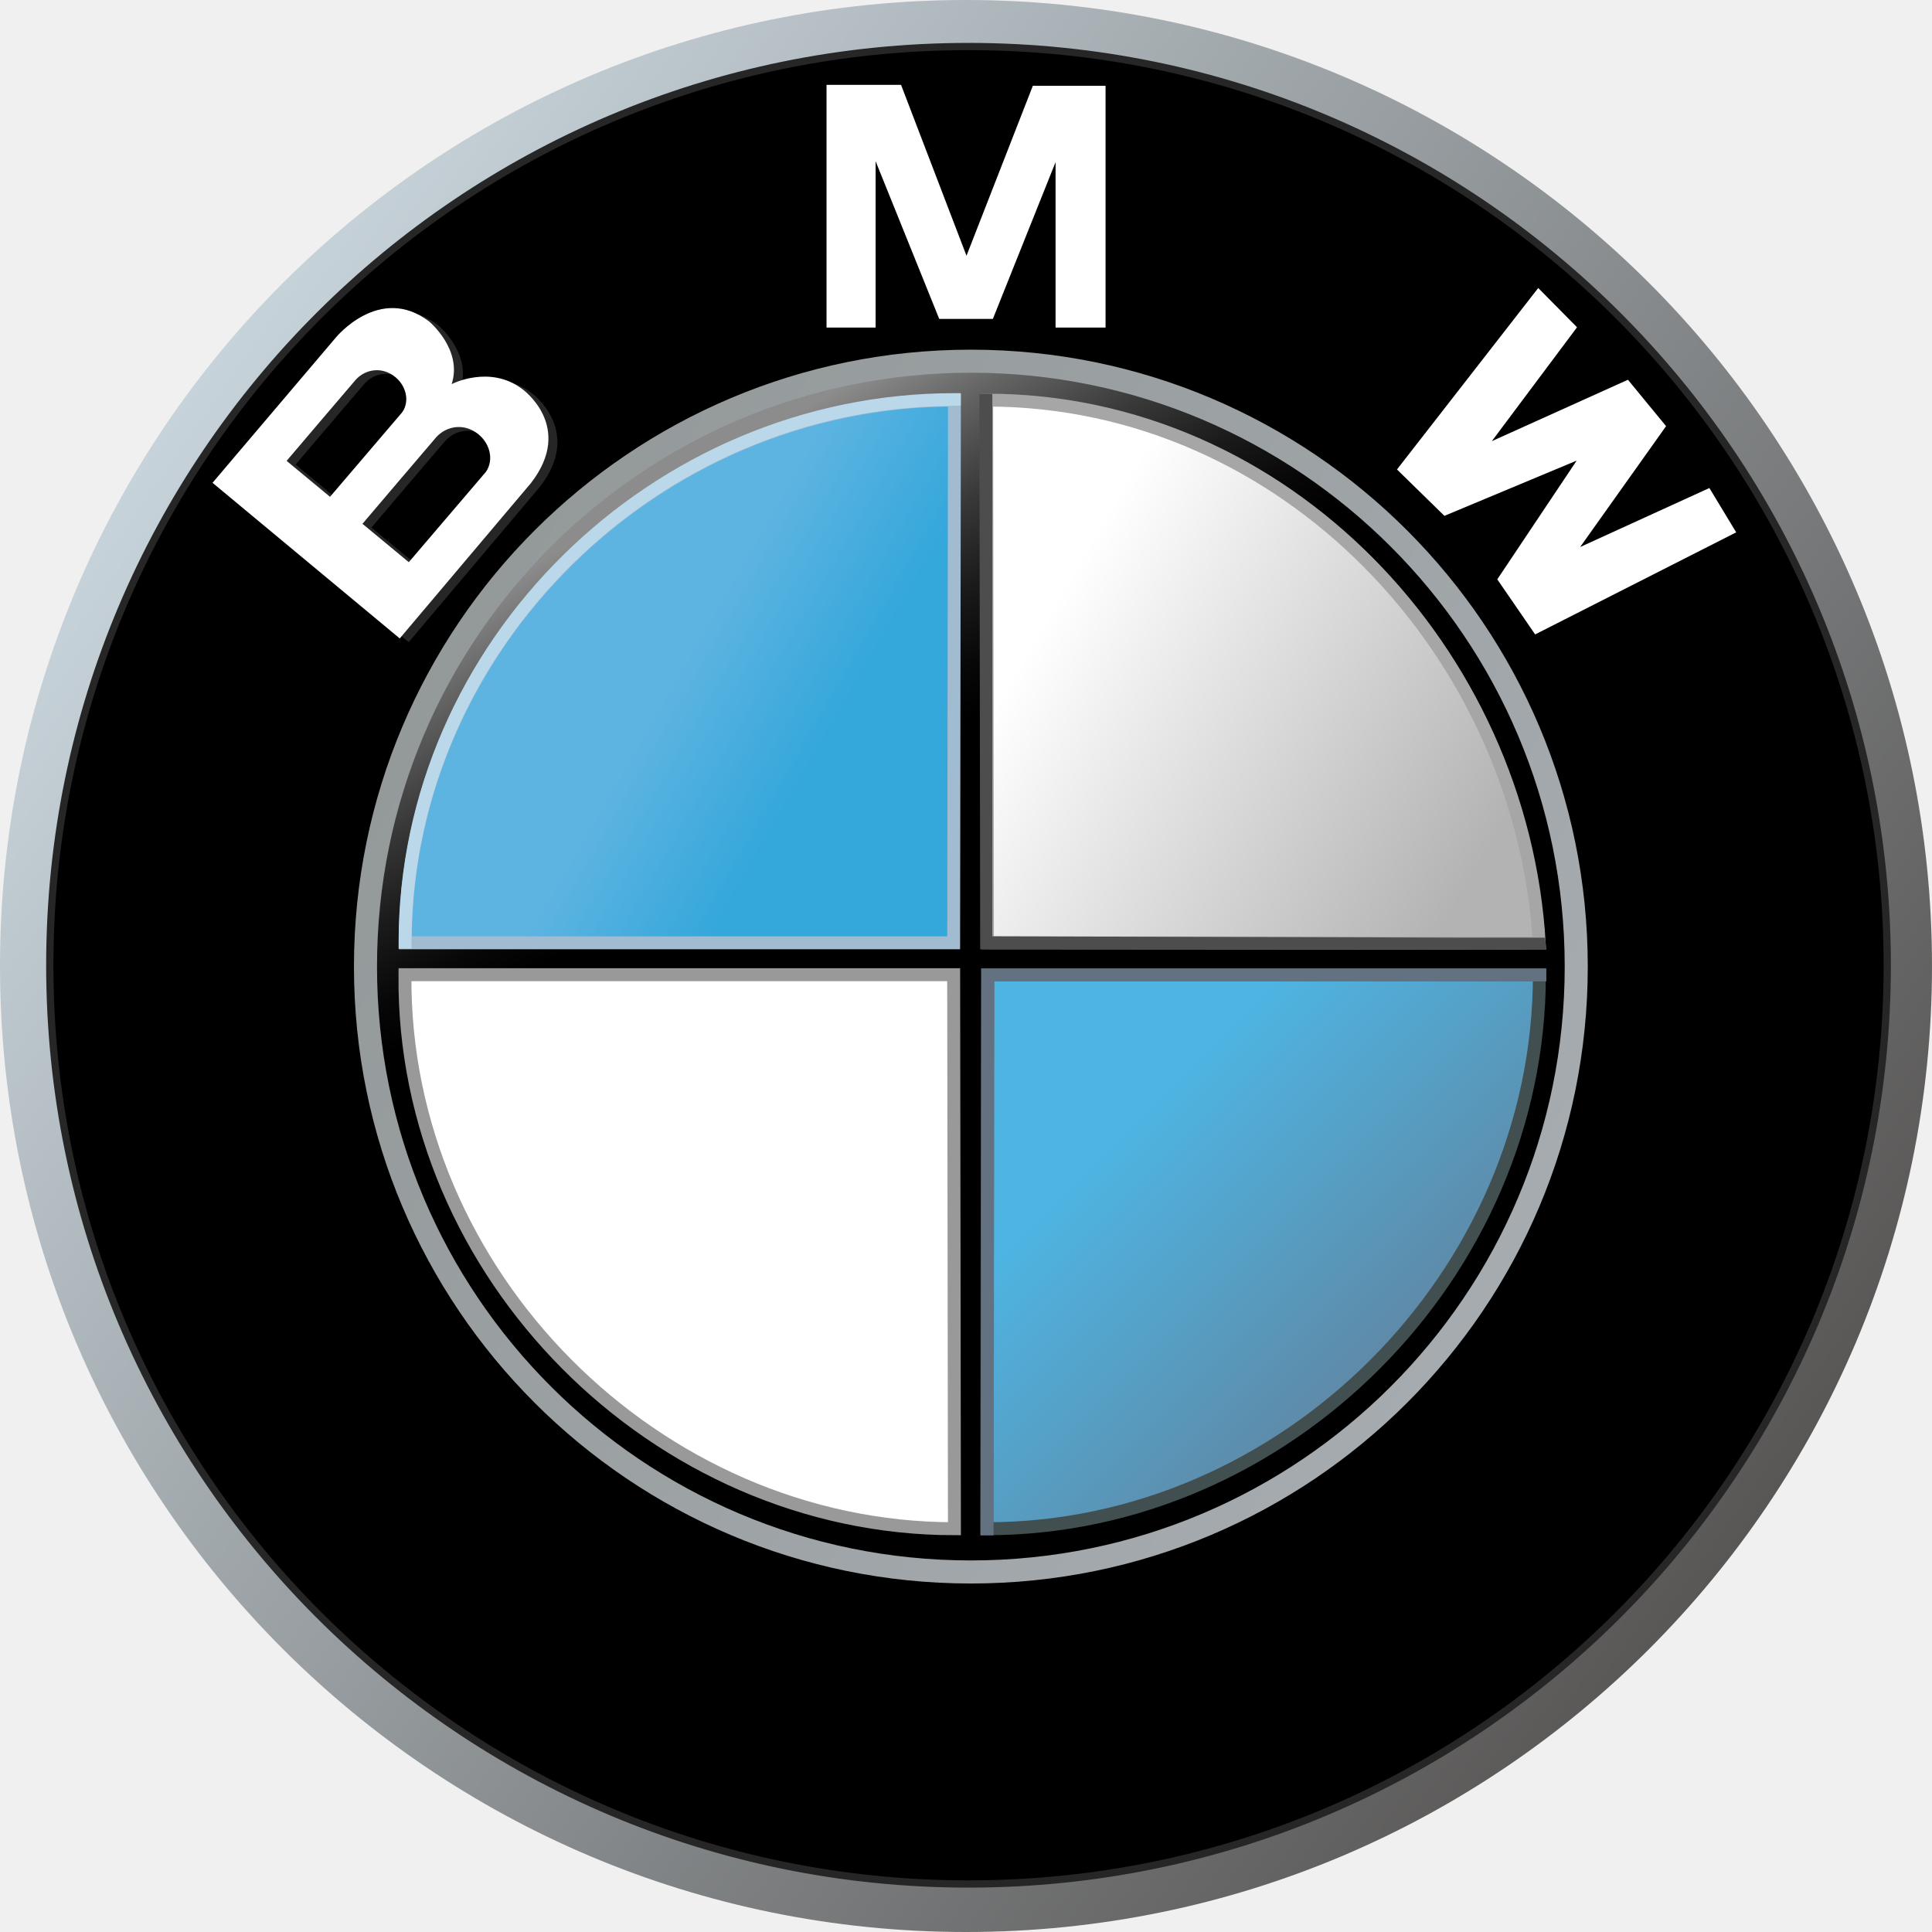
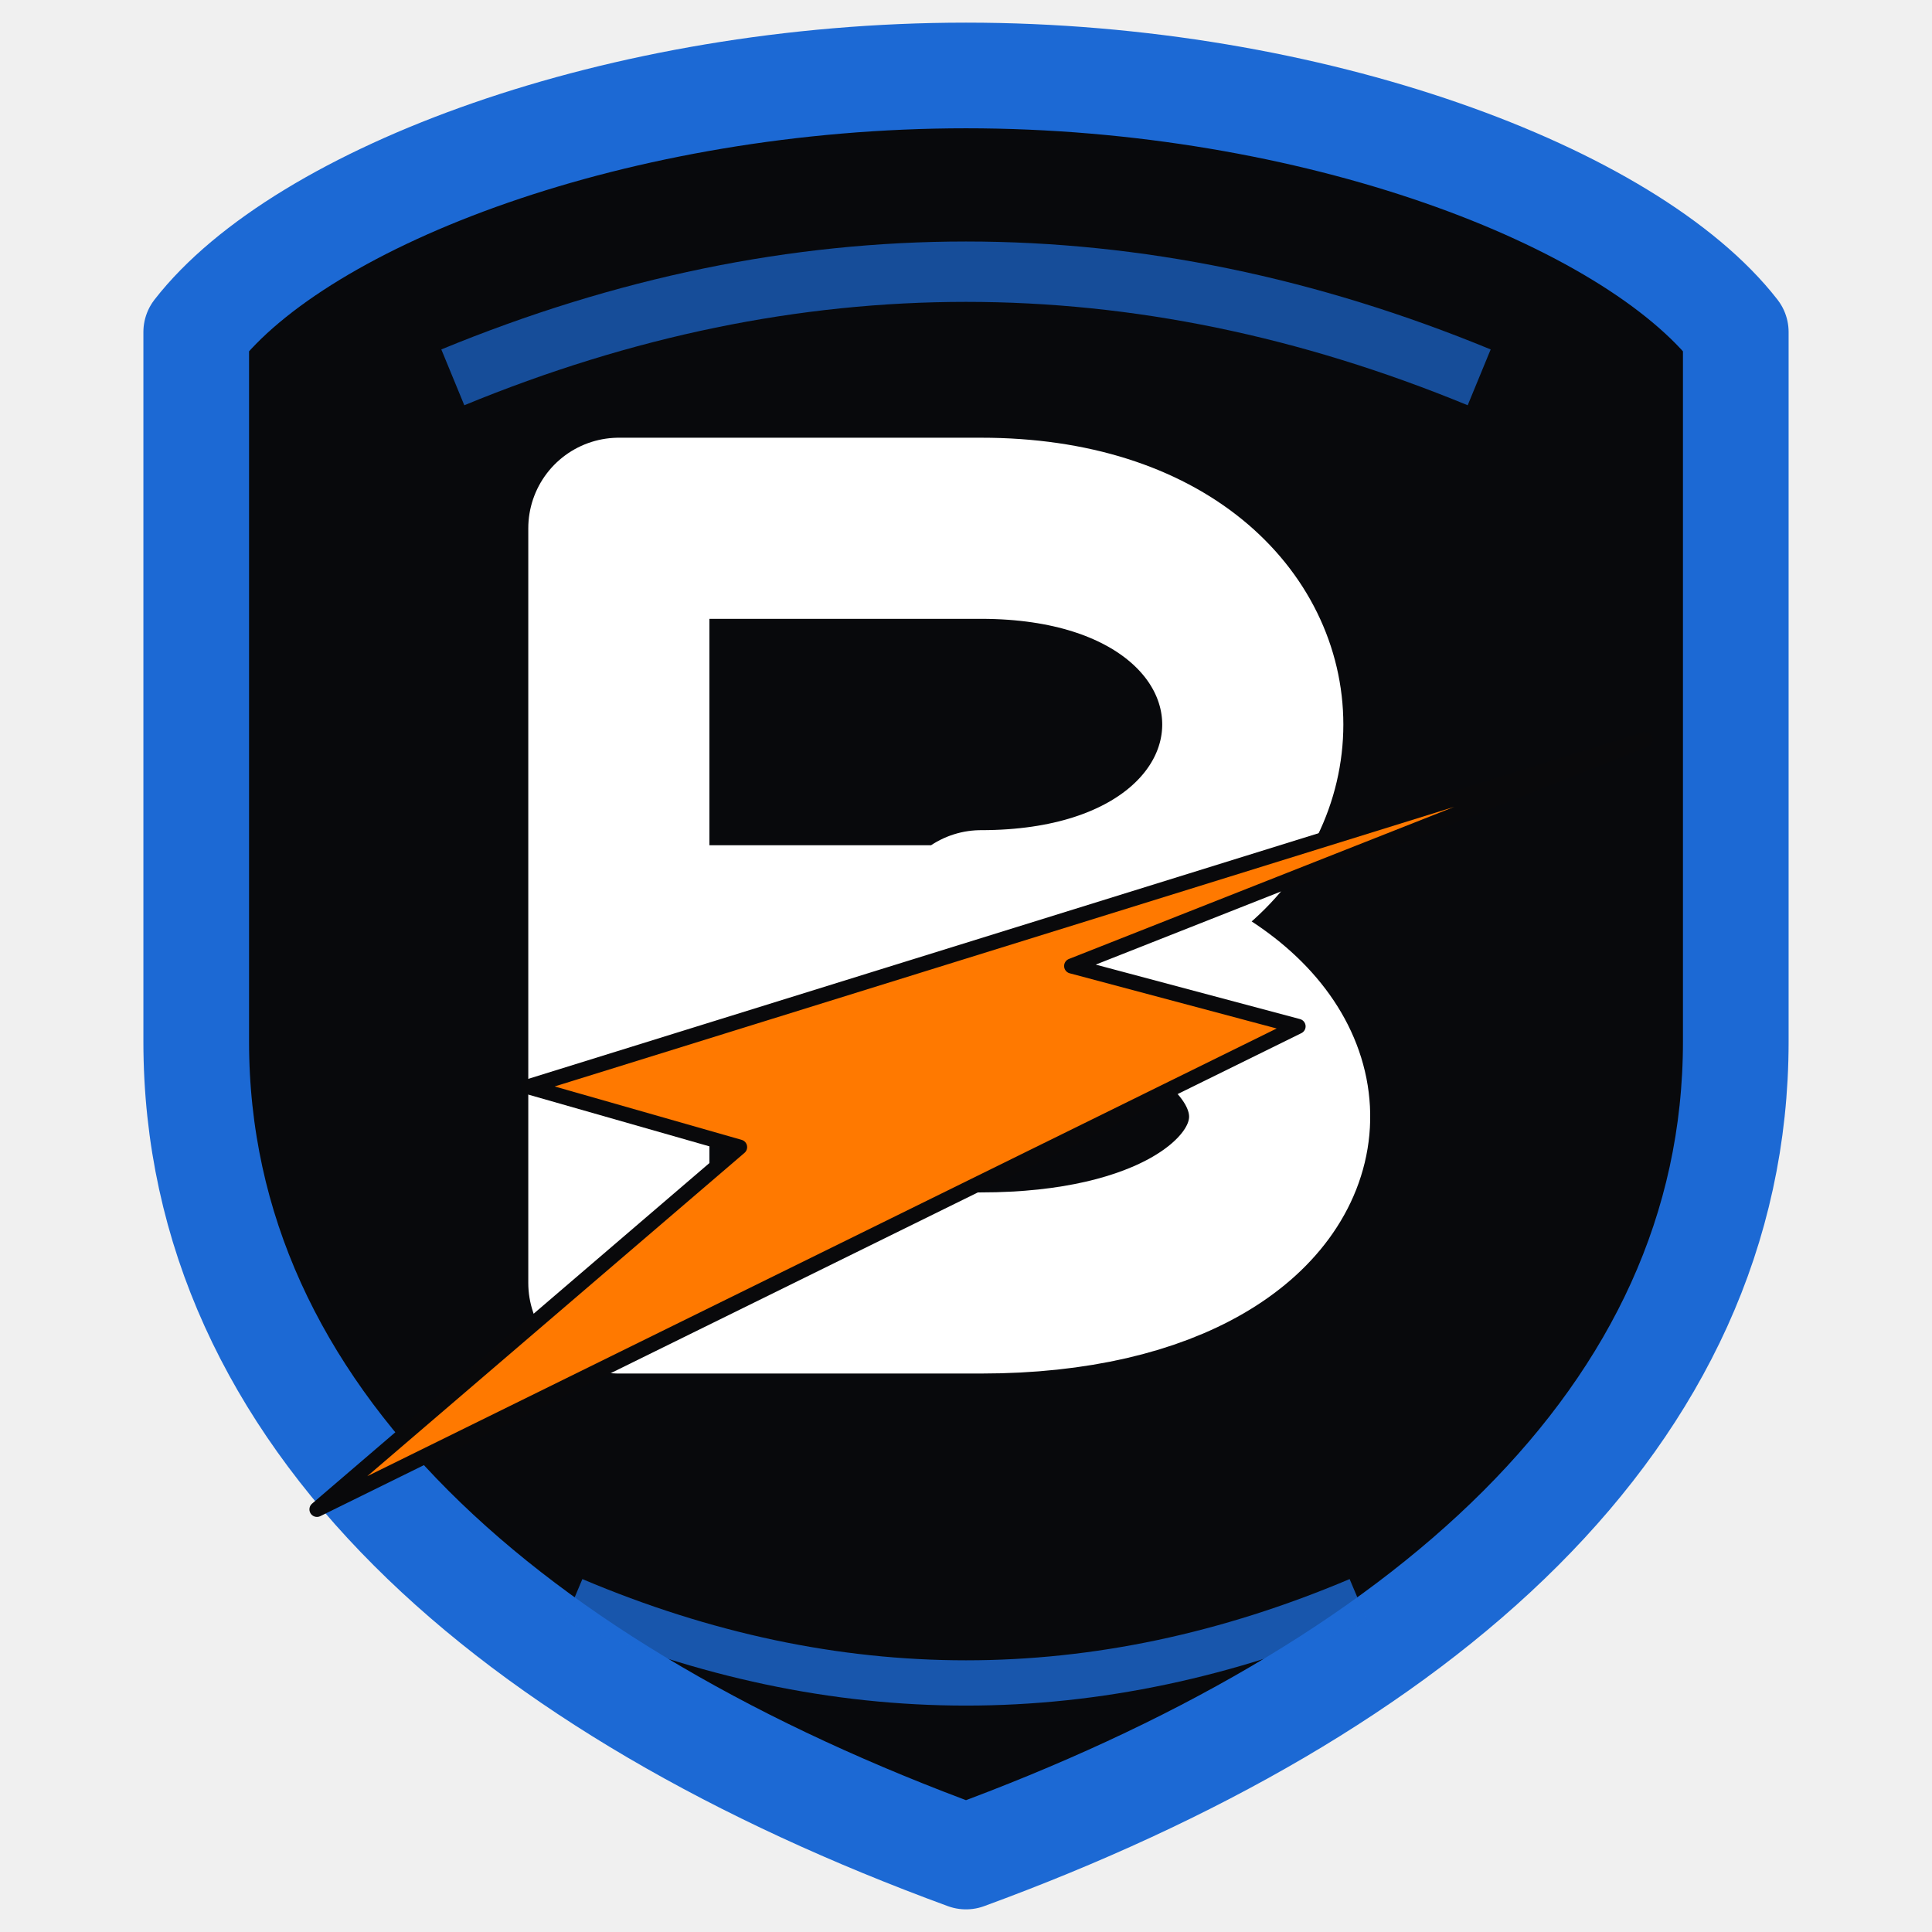
- <svg xmlns="http://www.w3.org/2000/svg" width="2500" height="2500" viewBox="0 0 293.274 293.275">
-   <linearGradient id="a" x1="26.509" x2="266.765" y1="62.523" y2="230.752" gradientUnits="userSpaceOnUse">
-     <stop offset="0" stop-color="#c7d3da" />
-     <stop offset="1" stop-color="#595756" />
-   </linearGradient>
-   <linearGradient id="b" x1="101.957" x2="193.75" y1="66.595" y2="225.586" gradientUnits="userSpaceOnUse">
-     <stop offset=".033" stop-color="#8c8c8c" />
-     <stop offset=".092" stop-color="#646464" />
-     <stop offset=".165" stop-color="#393939" />
-     <stop offset=".23" stop-color="#1a1a1a" />
-     <stop offset=".286" stop-color="#070707" />
-     <stop offset=".324" />
-   </linearGradient>
-   <linearGradient id="c" x1="149.788" x2="208.776" y1="148.068" y2="207.057" gradientUnits="userSpaceOnUse">
-     <stop offset=".379" stop-color="#4eb4e2" />
-     <stop offset=".984" stop-color="#5e8ba9" />
-   </linearGradient>
-   <linearGradient id="d" x1="134.622" x2="233.227" y1="86.989" y2="143.919" gradientUnits="userSpaceOnUse">
-     <stop offset=".214" stop-color="#fff" />
-     <stop offset=".879" stop-color="#b3b3b3" />
-   </linearGradient>
-   <linearGradient id="e" x1="886.663" x2="814.954" y1="76.751" y2="35.35" gradientTransform="rotate(180 483.581 82.786)" gradientUnits="userSpaceOnUse">
-     <stop offset=".308" stop-color="#5eb4e1" />
-     <stop offset=".615" stop-color="#34a7db" />
-   </linearGradient>
-   <linearGradient id="f" x1="228.488" x2="66.262" y1="193.558" y2="99.896" gradientUnits="userSpaceOnUse">
-     <stop offset="0" stop-color="#a5abaf" />
-     <stop offset="1" stop-color="#94999a" />
-   </linearGradient>
-   <g fill="none" stroke="#e2001a" stroke-width=".5">
-     <circle cx="147.409" cy="146.534" r="87.375" />
-     <circle cx="146.874" cy="145.071" r="134.131" />
-     <circle cx="147.409" cy="146.534" r="97.667" />
-   </g>
-   <circle cx="146.475" cy="146.924" r="141.928" />
-   <path fill="url(#a)" d="M146.637 0C65.651 0 0 65.652 0 146.638c0 80.985 65.651 146.637 146.637 146.637s146.637-65.651 146.637-146.637C293.273 65.652 227.622 0 146.637 0m0 286.1c-77.024 0-139.463-62.44-139.463-139.462 0-77.023 62.439-139.463 139.463-139.463S286.1 69.614 286.1 146.638c0 77.022-62.44 139.462-139.463 139.462" />
-   <path fill="#fff" d="M125.466 49.721V12.884h11.313l9.934 25.938 10.071-25.8h11.037v36.699h-7.588v-25.11l-9.519 23.802h-8.14l-9.658-23.94v25.248zM259.481 74.08l-19.618 8.958 13.045-18.349-5.791-7.042-20.659 9.32 12.932-17.286-5.889-5.963-21.441 27.545 7.199 7.043 20.078-8.388-12.052 18.025 5.747 8.361 30.519-15.494z" />
-   <path fill="#262626" d="M80.625 59.608c-4.939-3.725-10.698-.738-10.698-.738 1.694-5.266-3.426-9.509-3.426-9.509-7.521-5.724-14.176 2.462-14.176 2.462l-18.701 22.03 28.418 23.625 19.936-23.605c6.64-8.608-1.353-14.265-1.353-14.265M44.872 70.525s10.182-11.979 10.5-12.326c1.414-1.54 3.753-1.99 5.699-.625 1.945 1.367 2.549 3.862 1.348 5.572L51.46 75.982zm30.244 1.676L63.418 85.903l-7.033-5.825s10.87-12.789 11.209-13.158c1.509-1.644 4.007-2.125 6.083-.667 2.078 1.459 2.722 4.122 1.439 5.948" />
-   <path fill="#fff" d="M79.261 59.043c-4.939-3.725-10.698-.738-10.698-.738 1.694-5.266-3.425-9.509-3.425-9.509-7.521-5.724-14.176 2.462-14.176 2.462l-18.701 22.03 28.418 23.625 19.936-23.605c6.64-8.608-1.354-14.265-1.354-14.265M43.509 69.96s10.182-11.979 10.5-12.326c1.413-1.54 3.752-1.99 5.698-.625 1.946 1.367 2.55 3.862 1.349 5.572L50.097 75.417zm30.244 1.676L62.054 85.338l-7.033-5.825s10.87-12.789 11.209-13.158c1.51-1.644 4.007-2.125 6.084-.667 2.077 1.459 2.721 4.123 1.439 5.948" />
-   <circle cx="147.853" cy="146.091" r="91.778" fill="url(#b)" />
-   <path fill="#fff" stroke="#999" stroke-width="1.966" d="M144.882 232.059c-45.298 0-83.828-38.605-83.41-84.1h83.293z" />
-   <path fill="url(#c)" stroke="#424f51" stroke-width="1.966" d="M149.78 232.059c45.297 0 83.897-38.475 83.897-84.1h-83.78z" />
-   <path fill="#647180" d="M234.73 148.969h-83.78l-.115 79.447-.019 4.65h-1.962l.122-86.055h85.752z" />
-   <path fill="url(#d)" stroke="#a6a6a6" stroke-width="1.954" d="M149.78 60.736c45.297 0 81.26 38.263 83.879 82.438l-83.763-.059z" />
-   <path fill="url(#e)" stroke="#a1bbd1" stroke-width="1.954" d="M144.882 60.736c-45.298 0-83.37 37.318-83.37 82.379h83.253z" />
-   <path fill="#bbd8ea" d="M144.862 59.682h.979v1.884l-1.963.066c-21.997.266-42.209 9.429-56.998 24.002-14.789 14.579-24.133 34.551-24.403 56.426h-.002v1.946h-1.967v-.974c.012-45.614 38.504-83.342 84.354-83.35" />
-   <path fill="#4d4d4d" d="M150.636 142.119V59.788c-.329-.004-.652-.026-.984-.026h-.982l.002.974.118 83.357 85.896.08-.063-1.021c-.018-.274-.05-.544-.069-.818h-12.852l-70.954-.201z" />
-   <circle cx="147.018" cy="146.525" r="139.462" fill="none" stroke="#262626" stroke-width="1.1" />
-   <path fill="url(#f)" d="M83.631 82.984c-16.316 16.318-26.402 38.844-26.402 63.743 0 24.897 10.086 47.424 26.402 63.741 16.32 16.317 38.844 26.404 63.743 26.404 24.898 0 47.425-10.087 63.743-26.404 16.315-16.317 26.403-38.844 26.403-63.741 0-24.899-10.088-47.425-26.403-63.743-16.318-16.317-38.845-26.404-63.743-26.404-24.899.001-47.423 10.087-63.743 26.404m-29.902 63.744c.002-51.721 41.926-93.646 93.646-93.648 51.721.002 93.646 41.927 93.647 93.648-.002 51.72-41.927 93.644-93.647 93.646-51.721-.003-93.645-41.927-93.646-93.646" />
+ <svg xmlns="http://www.w3.org/2000/svg" width="128" height="128" viewBox="0 0 128 128" role="img" aria-label="Ecojumbo B">
+   <path d="M64 5 C87 5 108 13 115 22 V69 C115 94 94 112 64 123 C34 112 13 94 13 69 V22 C20 13 41 5 64 5 Z" fill="#08090C" stroke="#1C69D4" stroke-width="7" stroke-linejoin="round" />
+   <path d="M30 25 Q64 11 98 25" fill="none" stroke="#1C69D4" stroke-width="4" opacity=".7" />
+   <path d="M41 35 V85 H65 C90 85 92 65 67 62 H41 M41 35 H65 C89 35 89 61 65 61" fill="none" stroke="#FFFFFF" stroke-width="12" stroke-linecap="round" stroke-linejoin="round" />
+   <path d="M109 49 L71 64 L86 68 L21 100 L49 76 L35 72 Z" fill="#FF7900" stroke="#09090B" stroke-width="1" stroke-linejoin="round" />
+   <path d="M38 106 Q64 117 90 106" fill="none" stroke="#1C69D4" stroke-width="3" opacity=".8" />
</svg>
